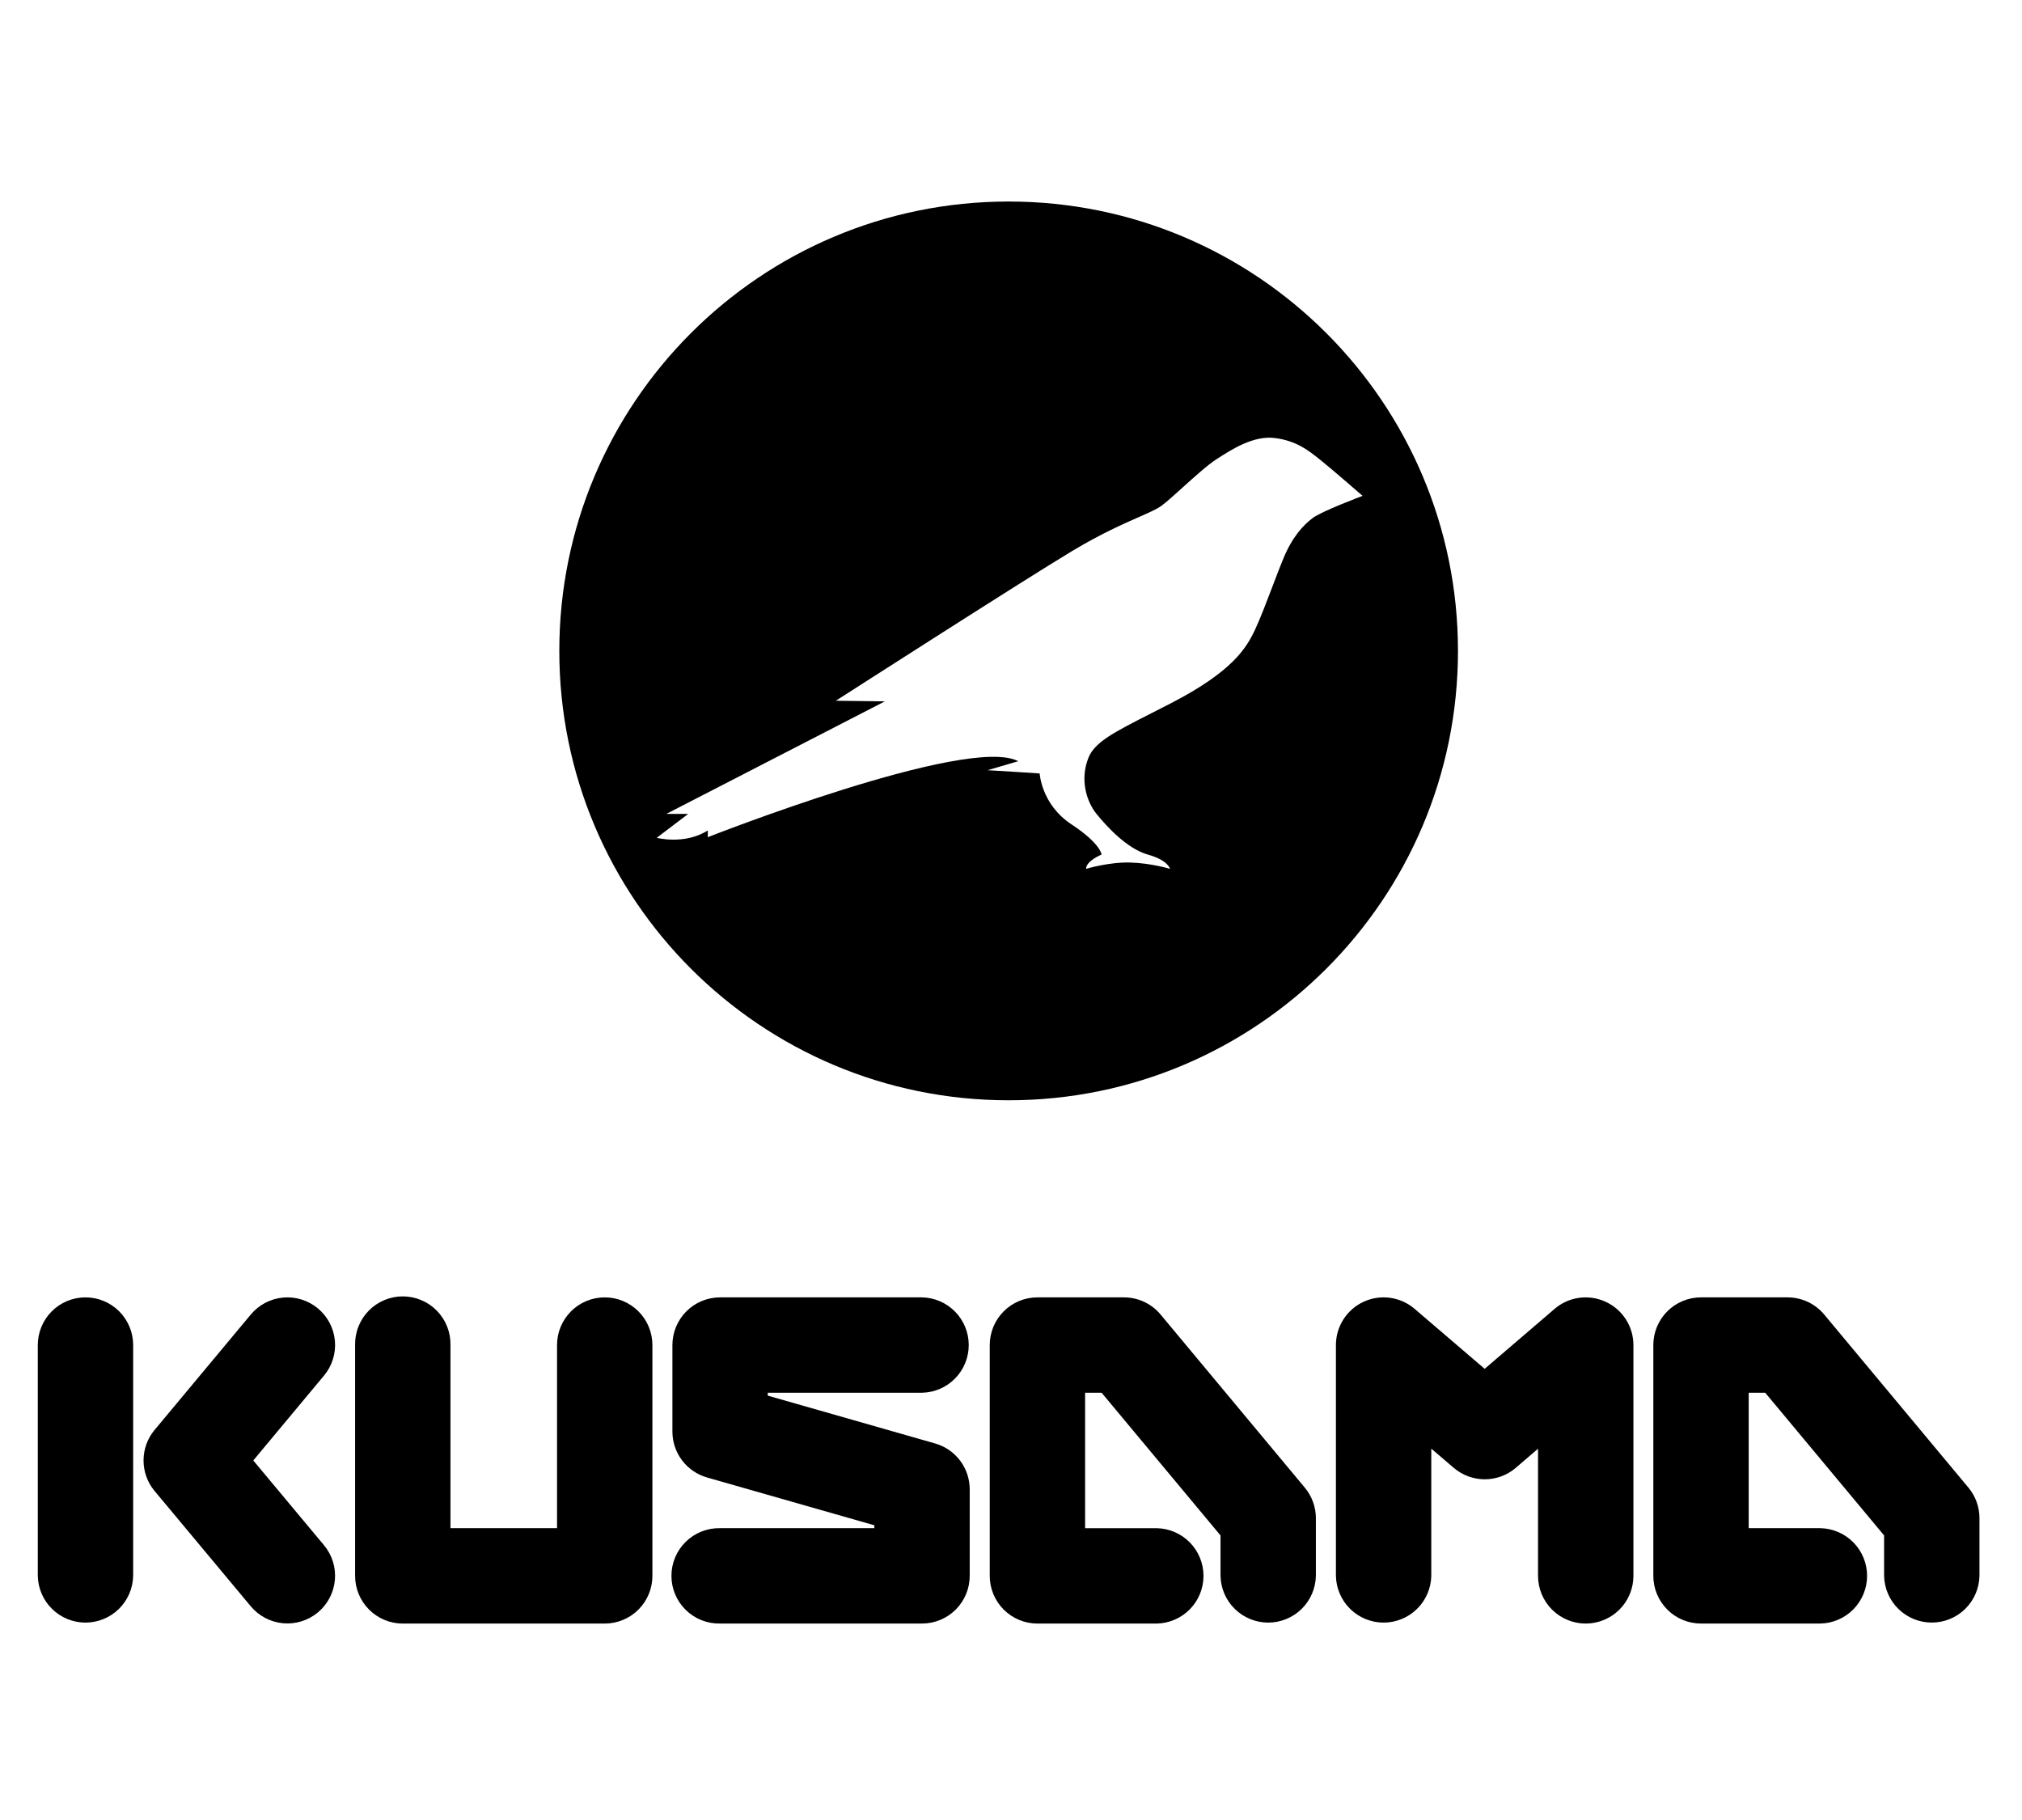
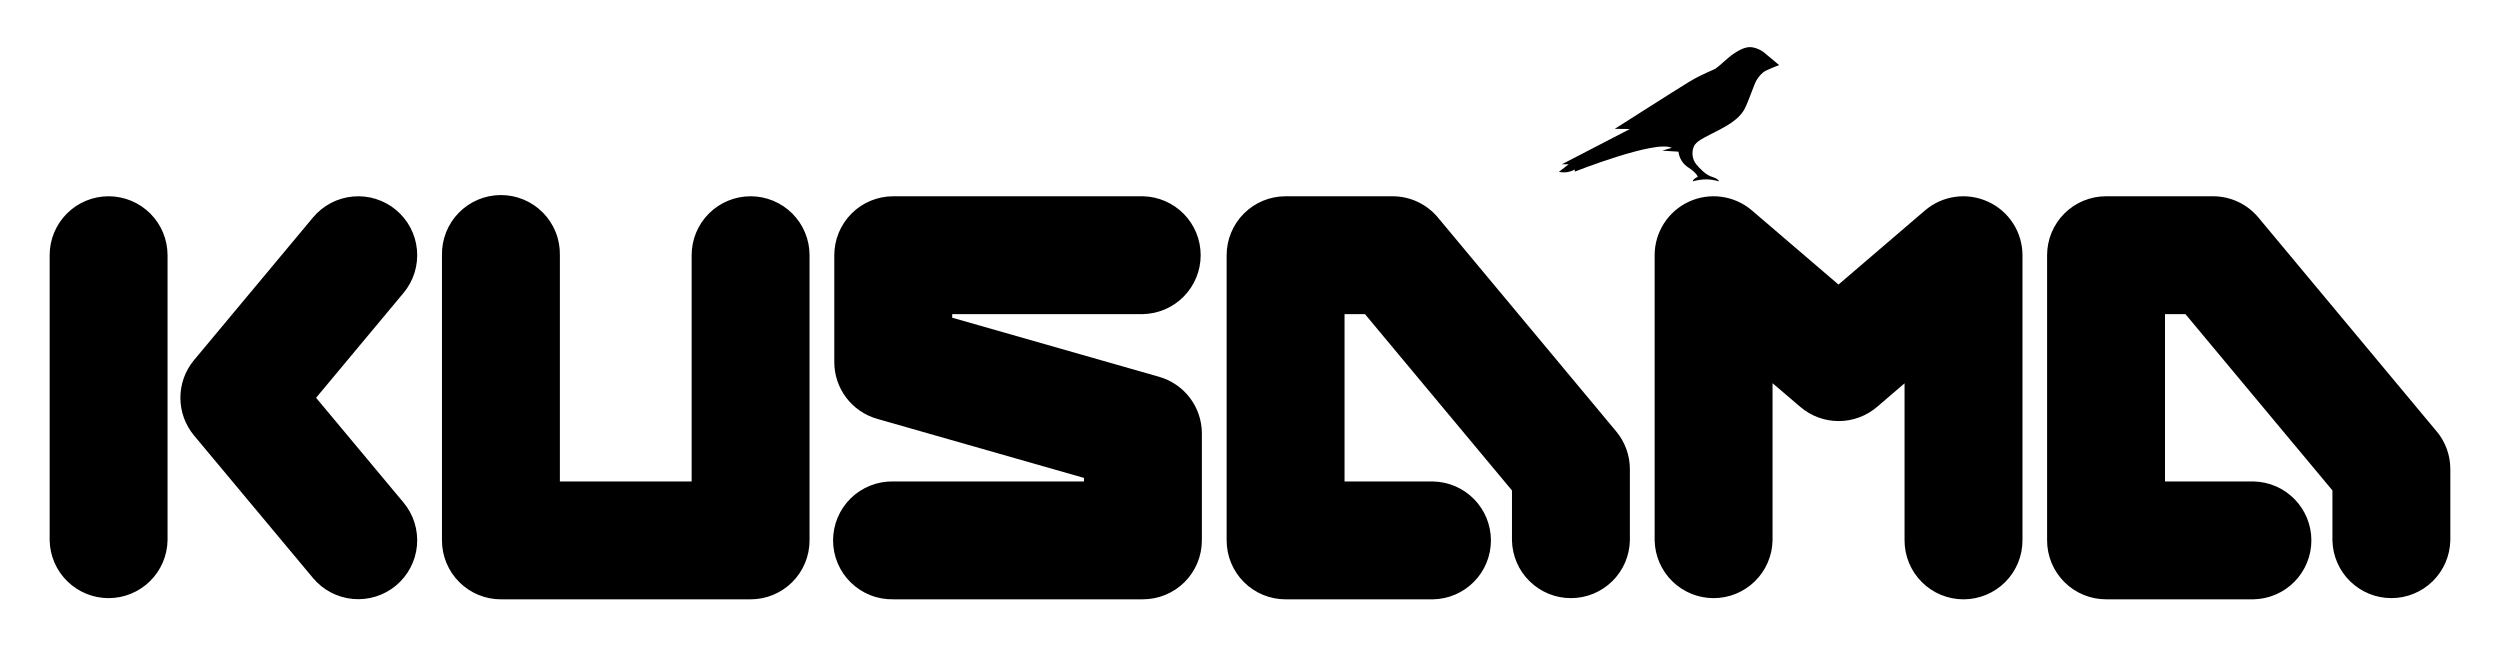
- <svg xmlns="http://www.w3.org/2000/svg" width="350" height="315" viewBox="0 0 350 315" fill="none">
-   <path d="M55.033 226.457C54.2 225.764 53.239 225.241 52.204 224.918C51.169 224.596 50.081 224.481 49.001 224.579C47.922 224.678 46.872 224.988 45.913 225.492C44.953 225.997 44.102 226.685 43.409 227.518L26.761 247.486C25.523 248.969 24.846 250.84 24.846 252.771C24.846 254.703 25.523 256.573 26.761 258.056L43.409 278.014C44.81 279.695 46.822 280.75 49.001 280.948C51.181 281.146 53.35 280.47 55.031 279.069C56.712 277.668 57.768 275.656 57.966 273.476C58.164 271.297 57.488 269.128 56.086 267.446L43.843 252.771L56.086 238.082C56.781 237.249 57.304 236.288 57.627 235.254C57.95 234.219 58.066 233.131 57.968 232.051C57.87 230.972 57.56 229.922 57.057 228.962C56.553 228.003 55.865 227.151 55.033 226.457ZM14.793 224.545C13.71 224.545 12.636 224.758 11.635 225.173C10.634 225.588 9.724 226.196 8.958 226.963C8.191 227.73 7.584 228.64 7.169 229.641C6.755 230.643 6.542 231.716 6.542 232.8V272.749C6.587 274.909 7.476 276.965 9.019 278.476C10.562 279.987 12.636 280.834 14.795 280.834C16.955 280.834 19.029 279.987 20.572 278.476C22.115 276.965 23.004 274.909 23.049 272.749V232.8C23.049 231.716 22.836 230.642 22.421 229.64C22.006 228.639 21.398 227.728 20.632 226.962C19.865 226.195 18.955 225.587 17.953 225.172C16.951 224.758 15.878 224.544 14.793 224.545ZM159.602 241.051C161.761 241.007 163.817 240.118 165.328 238.575C166.839 237.032 167.686 234.958 167.686 232.798C167.686 230.638 166.839 228.565 165.328 227.022C163.817 225.479 161.761 224.59 159.602 224.545H124.648C122.458 224.545 120.358 225.415 118.81 226.963C117.262 228.511 116.392 230.611 116.392 232.8V247.779C116.393 249.573 116.978 251.318 118.059 252.75C119.139 254.182 120.657 255.223 122.381 255.716L151.347 263.992V264.491H124.648C123.549 264.468 122.458 264.665 121.436 265.069C120.415 265.474 119.485 266.078 118.7 266.847C117.916 267.615 117.292 268.533 116.866 269.546C116.441 270.558 116.222 271.646 116.222 272.744C116.222 273.843 116.441 274.93 116.866 275.943C117.292 276.955 117.916 277.873 118.7 278.641C119.485 279.41 120.415 280.014 121.436 280.419C122.458 280.823 123.549 281.02 124.648 280.997H159.602C161.79 280.997 163.889 280.128 165.436 278.581C166.984 277.033 167.853 274.934 167.853 272.746V257.767C167.853 255.972 167.269 254.227 166.188 252.795C165.108 251.363 163.59 250.322 161.864 249.83L132.899 241.553V241.051H159.602ZM104.673 224.545C103.589 224.545 102.516 224.758 101.514 225.173C100.513 225.588 99.603 226.196 98.837 226.963C98.071 227.73 97.463 228.64 97.048 229.641C96.634 230.643 96.421 231.716 96.421 232.8V264.491H77.974V232.8C77.996 231.702 77.8 230.61 77.395 229.589C76.991 228.568 76.386 227.637 75.618 226.853C74.849 226.068 73.932 225.444 72.919 225.019C71.906 224.593 70.819 224.374 69.721 224.374C68.622 224.374 67.535 224.593 66.522 225.019C65.509 225.444 64.592 226.068 63.823 226.853C63.055 227.637 62.45 228.568 62.046 229.589C61.641 230.61 61.444 231.702 61.467 232.8V272.749C61.467 273.833 61.681 274.907 62.096 275.908C62.511 276.909 63.119 277.819 63.885 278.585C64.652 279.352 65.562 279.959 66.564 280.374C67.565 280.788 68.638 281.001 69.722 281.001H104.673C105.757 281.001 106.83 280.788 107.832 280.374C108.833 279.959 109.743 279.352 110.51 278.585C111.276 277.819 111.885 276.909 112.299 275.908C112.714 274.907 112.928 273.833 112.928 272.749V232.8C112.928 231.716 112.715 230.642 112.3 229.64C111.886 228.639 111.278 227.728 110.511 226.962C109.744 226.195 108.834 225.587 107.832 225.172C106.831 224.758 105.757 224.544 104.673 224.545ZM200.895 227.515C200.12 226.585 199.151 225.837 198.056 225.324C196.96 224.811 195.765 224.545 194.556 224.545H179.573C178.489 224.545 177.416 224.758 176.414 225.173C175.413 225.588 174.503 226.196 173.737 226.963C172.971 227.73 172.363 228.64 171.948 229.641C171.534 230.643 171.321 231.716 171.321 232.8V272.749C171.321 274.938 172.191 277.037 173.738 278.584C175.286 280.132 177.384 281.001 179.573 281.001H200.237C202.396 280.956 204.452 280.067 205.963 278.524C207.475 276.981 208.321 274.907 208.321 272.748C208.321 270.588 207.475 268.514 205.963 266.971C204.452 265.428 202.396 264.539 200.237 264.494H187.828V241.055H190.688L211.267 265.749V272.749C211.312 274.909 212.201 276.965 213.744 278.476C215.287 279.987 217.361 280.834 219.521 280.834C221.68 280.834 223.754 279.987 225.297 278.476C226.84 276.965 227.729 274.909 227.774 272.749V262.758C227.772 260.826 227.093 258.956 225.854 257.473L200.895 227.515ZM340.728 257.473L315.762 227.515C314.988 226.585 314.018 225.837 312.923 225.324C311.827 224.811 310.633 224.545 309.423 224.545H294.44C293.356 224.544 292.282 224.758 291.28 225.172C290.279 225.587 289.368 226.195 288.602 226.962C287.835 227.728 287.227 228.639 286.812 229.64C286.398 230.642 286.184 231.716 286.185 232.8V272.749C286.185 273.833 286.399 274.906 286.814 275.907C287.23 276.908 287.838 277.817 288.604 278.583C289.371 279.349 290.281 279.956 291.282 280.371C292.283 280.785 293.356 280.998 294.44 280.997H315.101C317.26 280.953 319.316 280.064 320.827 278.521C322.338 276.978 323.185 274.904 323.185 272.744C323.185 270.584 322.338 268.511 320.827 266.968C319.316 265.425 317.26 264.536 315.101 264.491H302.692V241.051H305.552L326.131 265.746V272.746C326.176 274.905 327.065 276.961 328.608 278.472C330.151 279.984 332.224 280.83 334.384 280.83C336.544 280.83 338.618 279.984 340.161 278.472C341.704 276.961 342.593 274.905 342.637 272.746V262.758C342.639 260.828 341.963 258.957 340.728 257.473ZM277.916 225.301C276.482 224.642 274.89 224.407 273.327 224.625C271.764 224.844 270.297 225.505 269.099 226.532L256.99 236.912L244.86 226.528C243.662 225.502 242.194 224.841 240.631 224.623C239.068 224.406 237.475 224.641 236.042 225.301C234.608 225.961 233.394 227.019 232.544 228.348C231.693 229.677 231.241 231.222 231.242 232.8V272.749C231.287 274.909 232.176 276.965 233.719 278.476C235.262 279.987 237.336 280.834 239.495 280.834C241.655 280.834 243.729 279.987 245.272 278.476C246.815 276.965 247.704 274.909 247.749 272.749V250.728L251.637 254.047C253.133 255.329 255.038 256.033 257.008 256.033C258.977 256.033 260.882 255.329 262.378 254.047L266.228 250.745V272.746C266.228 274.935 267.098 277.035 268.646 278.583C270.194 280.131 272.294 281.001 274.483 281.001C276.672 281.001 278.772 280.131 280.32 278.583C281.868 277.035 282.738 274.935 282.738 272.746V232.796C282.736 231.217 282.281 229.67 281.426 228.342C280.571 227.013 279.353 225.958 277.916 225.301Z" fill="black" />
-   <path fill-rule="evenodd" clip-rule="evenodd" d="M174.591 190.434C217.547 190.434 252.369 155.612 252.369 112.657C252.369 69.701 217.547 34.879 174.591 34.879C131.636 34.879 96.814 69.701 96.814 112.657C96.814 155.612 131.636 190.434 174.591 190.434ZM228.28 79.394C228.428 79.513 228.574 79.629 228.718 79.742C230.45 81.121 235.859 85.823 235.859 85.823C235.859 85.823 228.753 88.475 227.198 89.677C225.607 90.879 223.698 92.894 222.142 96.677C221.655 97.832 221.02 99.503 220.338 101.296C219.288 104.056 218.128 107.108 217.228 109.015C215.743 112.162 213.339 116.192 202.839 121.636C201.586 122.283 200.423 122.874 199.348 123.42C192.777 126.758 189.443 128.453 188.379 131.217C186.895 135 188.097 138.783 189.829 140.904C191.561 143.025 195.061 146.879 198.667 147.904C202.238 148.894 202.521 150.379 202.521 150.379C202.521 150.379 199.304 149.389 195.627 149.283C191.95 149.177 187.99 150.379 187.99 150.379C187.99 149 190.677 147.904 190.677 147.904C190.677 147.904 190.571 146.03 185.41 142.636C180.248 139.207 179.965 133.869 179.965 133.869C179.965 133.869 171.41 133.303 170.95 133.303L176.253 131.747C167.556 127.152 122.516 144.899 122.516 144.899V143.732C118.485 146.278 113.677 145.005 113.677 145.005L119.122 140.869H115.339L153.167 121.389L144.682 121.283C144.682 121.283 177.278 100.354 185.586 95.369C190.559 92.385 194.405 90.693 197.123 89.498C198.946 88.695 200.262 88.116 201.071 87.52C201.906 86.905 203.233 85.707 204.684 84.397C206.735 82.545 209.035 80.468 210.546 79.495L210.679 79.409C213.257 77.749 217.009 75.332 220.692 75.818C224.375 76.275 226.526 77.993 228.28 79.394Z" fill="black" />
+ <svg xmlns="http://www.w3.org/2000/svg" width="640" height="168" viewBox="0 0 640 168" fill="none">
+   <path d="M101.379 53.741C99.856 52.472 98.098 51.516 96.205 50.928C94.313 50.339 92.323 50.128 90.349 50.308C88.375 50.488 86.456 51.055 84.701 51.977C82.947 52.898 81.391 54.156 80.123 55.679L49.681 92.174C47.418 94.885 46.179 98.303 46.179 101.834C46.179 105.364 47.418 108.783 49.681 111.494L80.123 147.969C82.685 151.042 86.364 152.971 90.349 153.333C94.335 153.695 98.301 152.459 101.375 149.898C104.449 147.337 106.38 143.66 106.742 139.676C107.104 135.693 105.867 131.728 103.305 128.656L80.918 101.834L103.305 74.986C104.575 73.465 105.532 71.709 106.122 69.817C106.712 67.926 106.924 65.937 106.745 63.964C106.566 61.992 106 60.073 105.08 58.319C104.159 56.565 102.901 55.009 101.379 53.741V53.741ZM27.798 50.245C25.816 50.245 23.853 50.635 22.022 51.394C20.191 52.152 18.528 53.263 17.127 54.664C15.725 56.065 14.614 57.729 13.856 59.559C13.098 61.39 12.709 63.352 12.71 65.333V138.348C12.791 142.295 14.417 146.052 17.238 148.814C20.06 151.576 23.852 153.123 27.801 153.123C31.75 153.123 35.543 151.576 38.364 148.814C41.185 146.052 42.811 142.295 42.893 138.348V65.333C42.893 61.331 41.303 57.493 38.472 54.664C35.641 51.834 31.801 50.245 27.798 50.245ZM192.149 50.245C190.167 50.245 188.204 50.635 186.373 51.394C184.542 52.152 182.878 53.263 181.477 54.664C180.076 56.065 178.965 57.729 178.207 59.559C177.449 61.39 177.059 63.352 177.06 65.333V123.254H143.328V65.333C143.369 63.325 143.01 61.33 142.27 59.464C141.53 57.597 140.425 55.897 139.02 54.463C137.614 53.029 135.936 51.889 134.085 51.111C132.233 50.333 130.245 49.933 128.236 49.933C126.227 49.933 124.239 50.333 122.387 51.111C120.536 51.889 118.858 53.029 117.452 54.463C116.047 55.897 114.942 57.597 114.202 59.464C113.462 61.33 113.103 63.325 113.144 65.333V138.348C113.144 140.329 113.535 142.291 114.293 144.121C115.052 145.951 116.164 147.614 117.566 149.014C118.968 150.415 120.632 151.526 122.463 152.283C124.294 153.041 126.257 153.43 128.239 153.429H192.149C194.131 153.43 196.093 153.041 197.925 152.283C199.756 151.526 201.42 150.415 202.822 149.014C204.224 147.614 205.336 145.951 206.094 144.121C206.853 142.291 207.244 140.329 207.244 138.348V65.333C207.244 63.351 206.855 61.389 206.096 59.558C205.338 57.727 204.226 56.063 202.824 54.662C201.422 53.261 199.758 52.15 197.926 51.392C196.094 50.634 194.131 50.244 192.149 50.245V50.245ZM508.916 51.628C506.295 50.422 503.383 49.994 500.526 50.392C497.668 50.791 494.985 52 492.794 53.876L470.652 72.847L448.491 53.87C446.299 51.994 443.615 50.786 440.757 50.388C437.899 49.991 434.987 50.421 432.366 51.627C429.745 52.834 427.525 54.766 425.97 57.195C424.414 59.624 423.588 62.448 423.589 65.333V138.348C423.671 142.295 425.297 146.052 428.118 148.814C430.94 151.576 434.732 153.123 438.681 153.123C442.631 153.123 446.423 151.576 449.244 148.814C452.065 146.052 453.691 142.295 453.773 138.348V98.099L460.884 104.166C463.619 106.508 467.102 107.795 470.704 107.795C474.305 107.795 477.788 106.508 480.524 104.166L487.564 98.131V138.341C487.564 142.343 489.154 146.181 491.985 149.01C494.816 151.84 498.655 153.429 502.659 153.429C506.662 153.429 510.501 151.84 513.332 149.01C516.163 146.181 517.754 142.343 517.754 138.341V65.326C517.75 62.439 516.917 59.613 515.354 57.185C513.791 54.756 511.563 52.828 508.936 51.628H508.916ZM623.774 110.428L578.14 55.673C576.724 53.974 574.952 52.607 572.949 51.669C570.946 50.731 568.761 50.245 566.549 50.245H539.152C537.169 50.244 535.206 50.634 533.374 51.392C531.542 52.15 529.878 53.261 528.476 54.662C527.074 56.063 525.962 57.727 525.204 59.558C524.446 61.389 524.056 63.351 524.057 65.333V138.348C524.057 140.328 524.449 142.289 525.208 144.119C525.967 145.948 527.079 147.61 528.48 149.01C529.882 150.41 531.546 151.52 533.377 152.277C535.208 153.034 537.17 153.424 539.152 153.423H576.931C580.879 153.341 584.639 151.716 587.402 148.896C590.166 146.076 591.713 142.286 591.713 138.338C591.713 134.391 590.166 130.601 587.402 127.781C584.639 124.961 580.879 123.335 576.931 123.254H554.24V80.414H559.47L597.101 125.548V138.341C597.182 142.288 598.808 146.045 601.63 148.808C604.451 151.57 608.243 153.117 612.192 153.117C616.142 153.117 619.934 151.57 622.755 148.808C625.576 146.045 627.202 142.288 627.284 138.341V120.088C627.286 116.559 626.051 113.14 623.793 110.428H623.774ZM368.097 55.673C366.681 53.974 364.908 52.608 362.905 51.67C360.903 50.732 358.718 50.245 356.506 50.245H329.109C327.127 50.245 325.164 50.635 323.333 51.394C321.502 52.152 319.838 53.263 318.437 54.664C317.036 56.065 315.925 57.729 315.167 59.559C314.409 61.39 314.019 63.352 314.02 65.333V138.348C314.02 142.348 315.61 146.184 318.439 149.012C321.269 151.84 325.107 153.429 329.109 153.429H366.895C370.843 153.347 374.602 151.722 377.366 148.902C380.129 146.082 381.677 142.292 381.677 138.345C381.677 134.397 380.129 130.607 377.366 127.787C374.602 124.967 370.843 123.342 366.895 123.26H344.204V80.42H349.434L387.064 125.554V138.348C387.146 142.295 388.772 146.052 391.593 148.814C394.415 151.576 398.207 153.123 402.156 153.123C406.105 153.123 409.897 151.576 412.719 148.814C415.54 146.052 417.166 142.295 417.248 138.348V120.088C417.245 116.556 416.002 113.138 413.737 110.428L368.097 55.673ZM292.59 80.414C296.538 80.332 300.298 78.707 303.061 75.887C305.825 73.067 307.372 69.277 307.372 65.329C307.372 61.382 305.825 57.592 303.061 54.772C300.298 51.952 296.538 50.327 292.59 50.245H228.674C224.67 50.245 220.831 51.834 218 54.664C215.169 57.493 213.579 61.331 213.579 65.333V92.71C213.58 95.989 214.65 99.178 216.626 101.795C218.602 104.412 221.376 106.315 224.53 107.216L277.495 122.343V123.254H228.674C226.666 123.212 224.669 123.572 222.802 124.311C220.935 125.051 219.234 126.155 217.799 127.56C216.364 128.965 215.224 130.642 214.446 132.492C213.667 134.343 213.267 136.331 213.267 138.338C213.267 140.346 213.667 142.333 214.446 144.184C215.224 146.035 216.364 147.712 217.799 149.117C219.234 150.522 220.935 151.626 222.802 152.365C224.669 153.105 226.666 153.464 228.674 153.423H292.59C296.592 153.423 300.429 151.834 303.259 149.006C306.089 146.177 307.678 142.341 307.678 138.341V110.964C307.679 107.685 306.61 104.495 304.634 101.877C302.658 99.26 299.882 97.357 296.727 96.458L243.762 81.331V80.414H292.59ZM403.135 43.37V43.938C403.135 43.938 423.919 35.732 427.96 37.852L425.522 38.569C425.736 38.569 429.686 38.827 429.686 38.827C429.778 39.643 430.051 40.427 430.483 41.124C430.916 41.822 431.498 42.414 432.187 42.859C434.566 44.429 434.612 45.282 434.612 45.282C434.612 45.282 433.377 45.786 433.377 46.426C434.525 46.098 435.712 45.926 436.907 45.916C437.984 45.954 439.052 46.126 440.087 46.426C440.087 46.426 439.964 45.78 438.303 45.282C436.642 44.785 435.038 43.027 434.23 42.052C433.746 41.428 433.431 40.689 433.318 39.908C433.205 39.126 433.296 38.329 433.584 37.593C434.159 36.12 436.17 35.299 440.249 33.18C445.091 30.679 446.196 28.805 446.875 27.365C447.554 25.924 448.575 23.035 449.138 21.678C449.605 20.41 450.41 19.293 451.465 18.448C452.183 17.898 455.454 16.664 455.454 16.664C455.454 16.664 452.958 14.538 452.144 13.899C451.126 12.935 449.838 12.304 448.453 12.089C446.72 11.863 444.962 13.014 443.772 13.782C442.583 14.551 440.281 16.8 439.35 17.446C438.419 18.092 436.034 18.738 432.239 21.058C428.444 23.378 413.382 32.986 413.382 32.986L417.261 33.025L399.851 42.052H401.59L399.082 43.99C400.471 44.308 401.929 44.086 403.161 43.37H403.135Z" fill="black" />
</svg>
